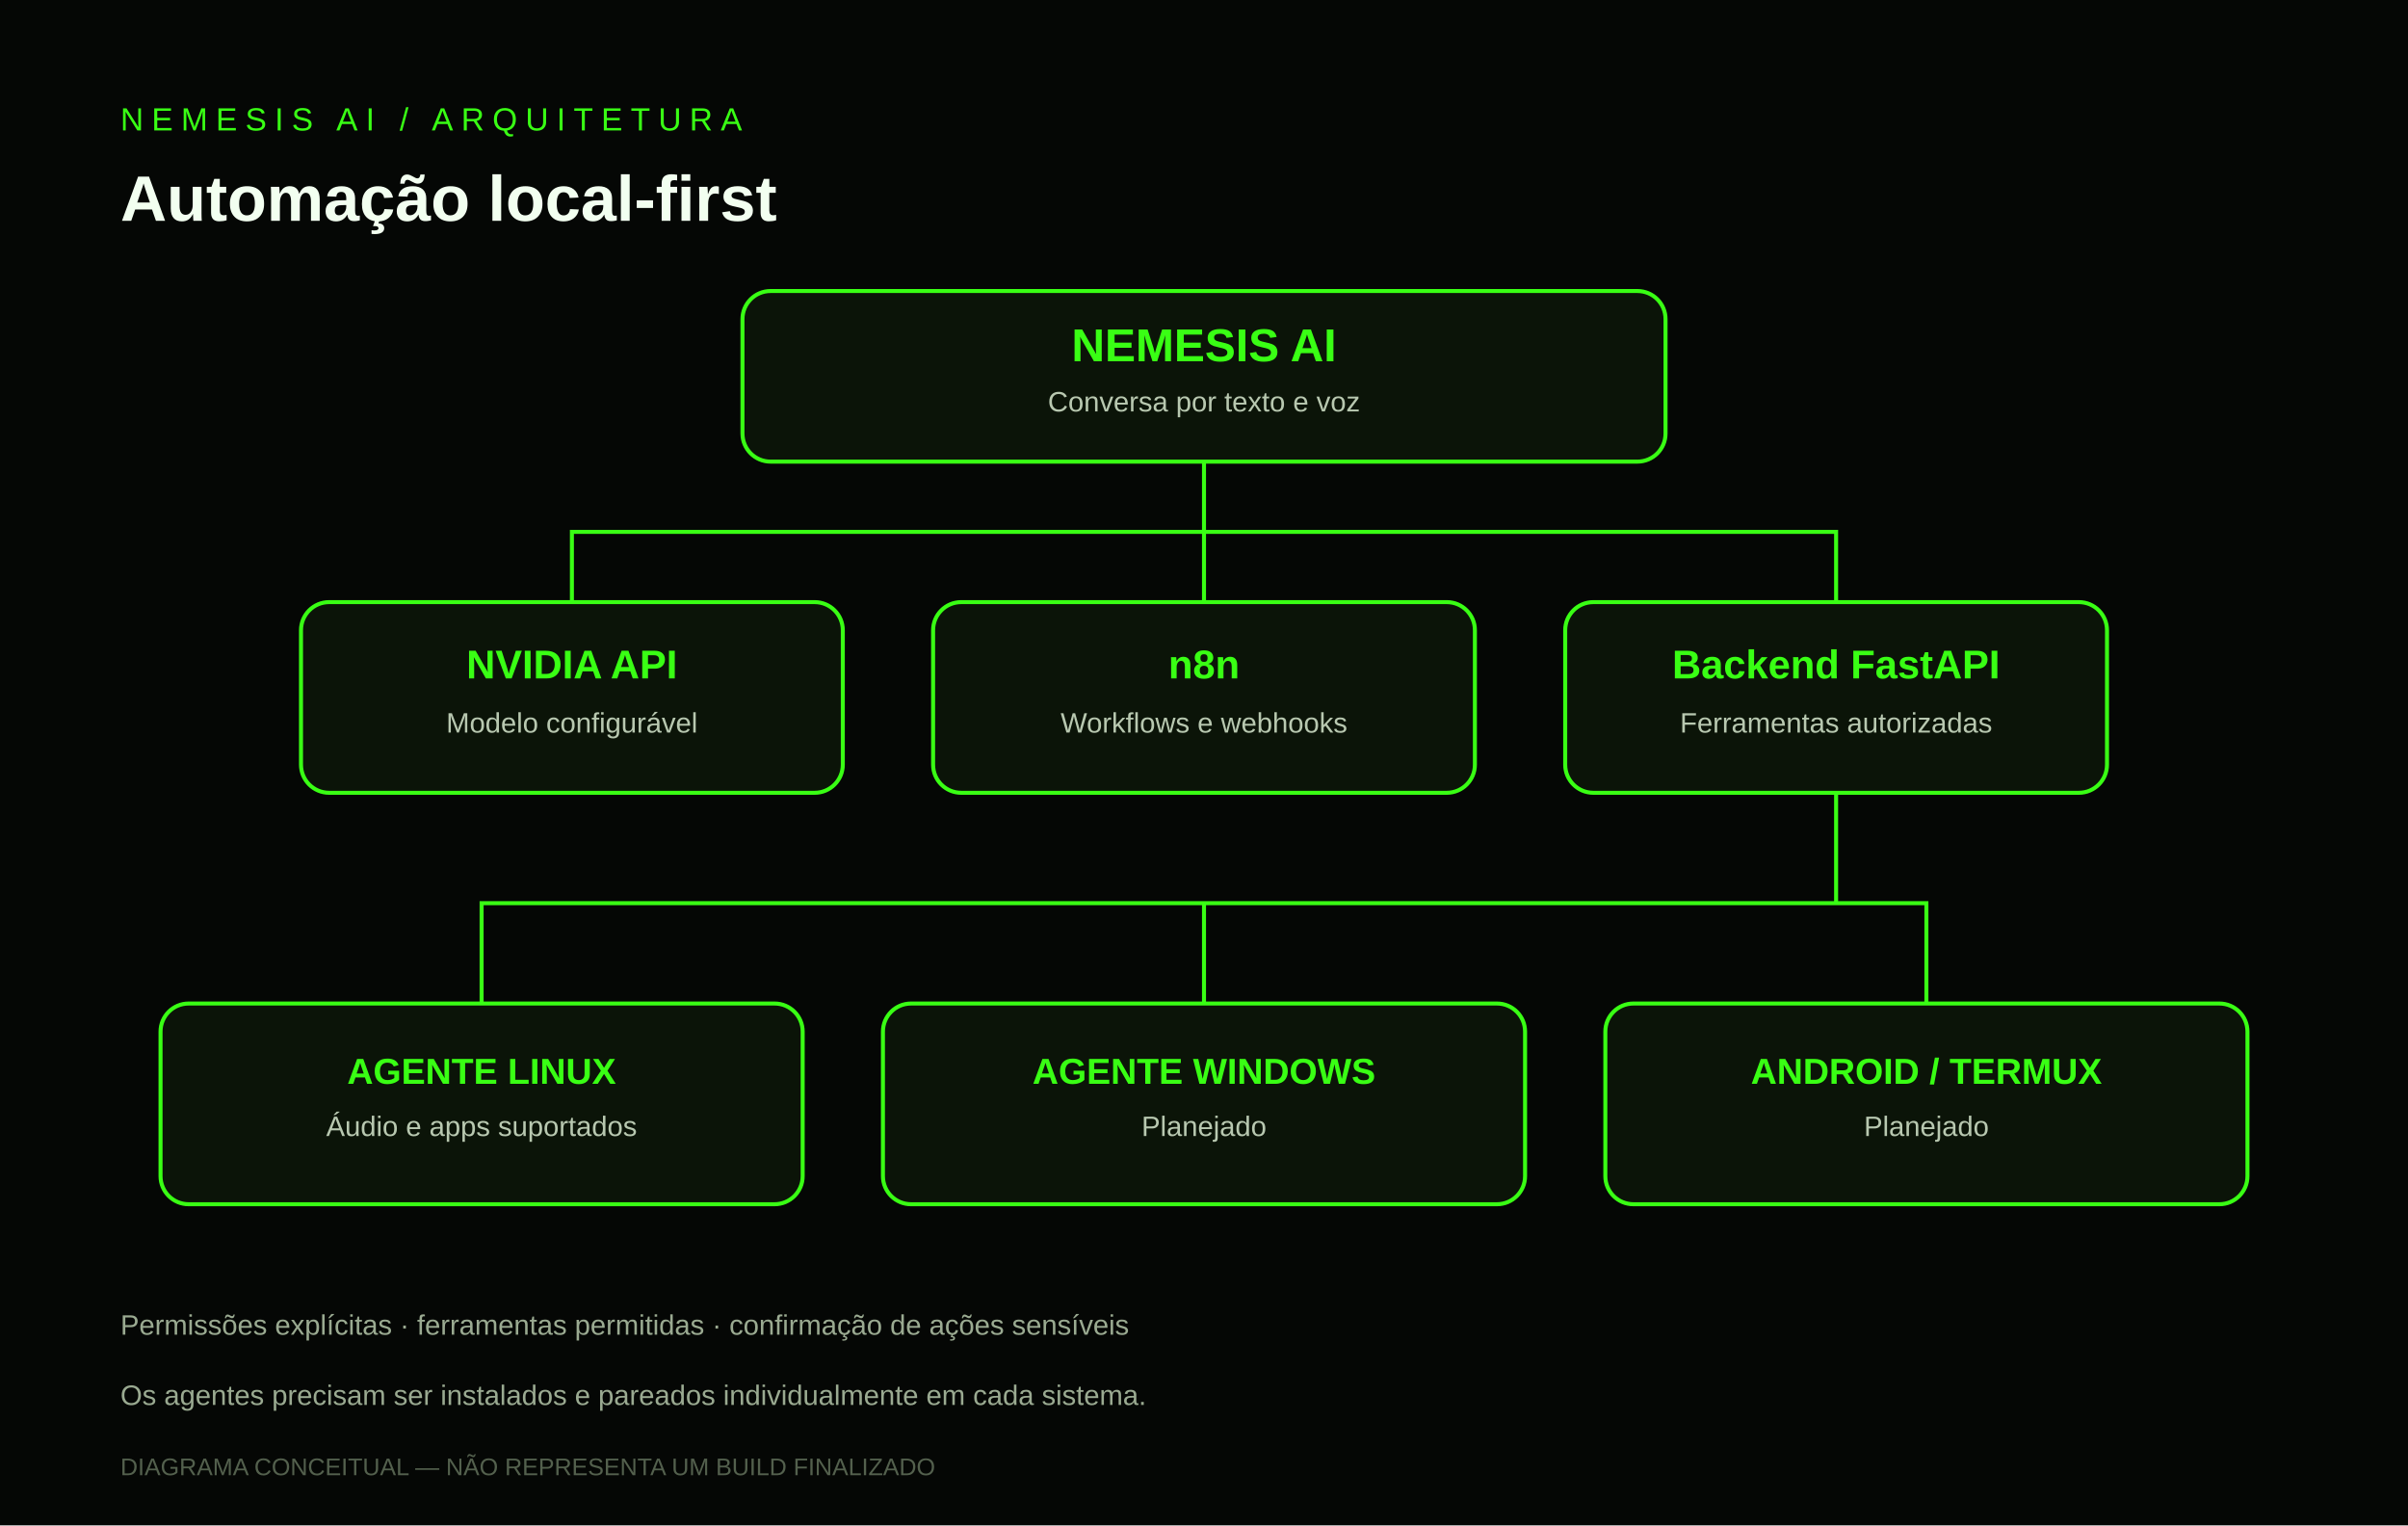
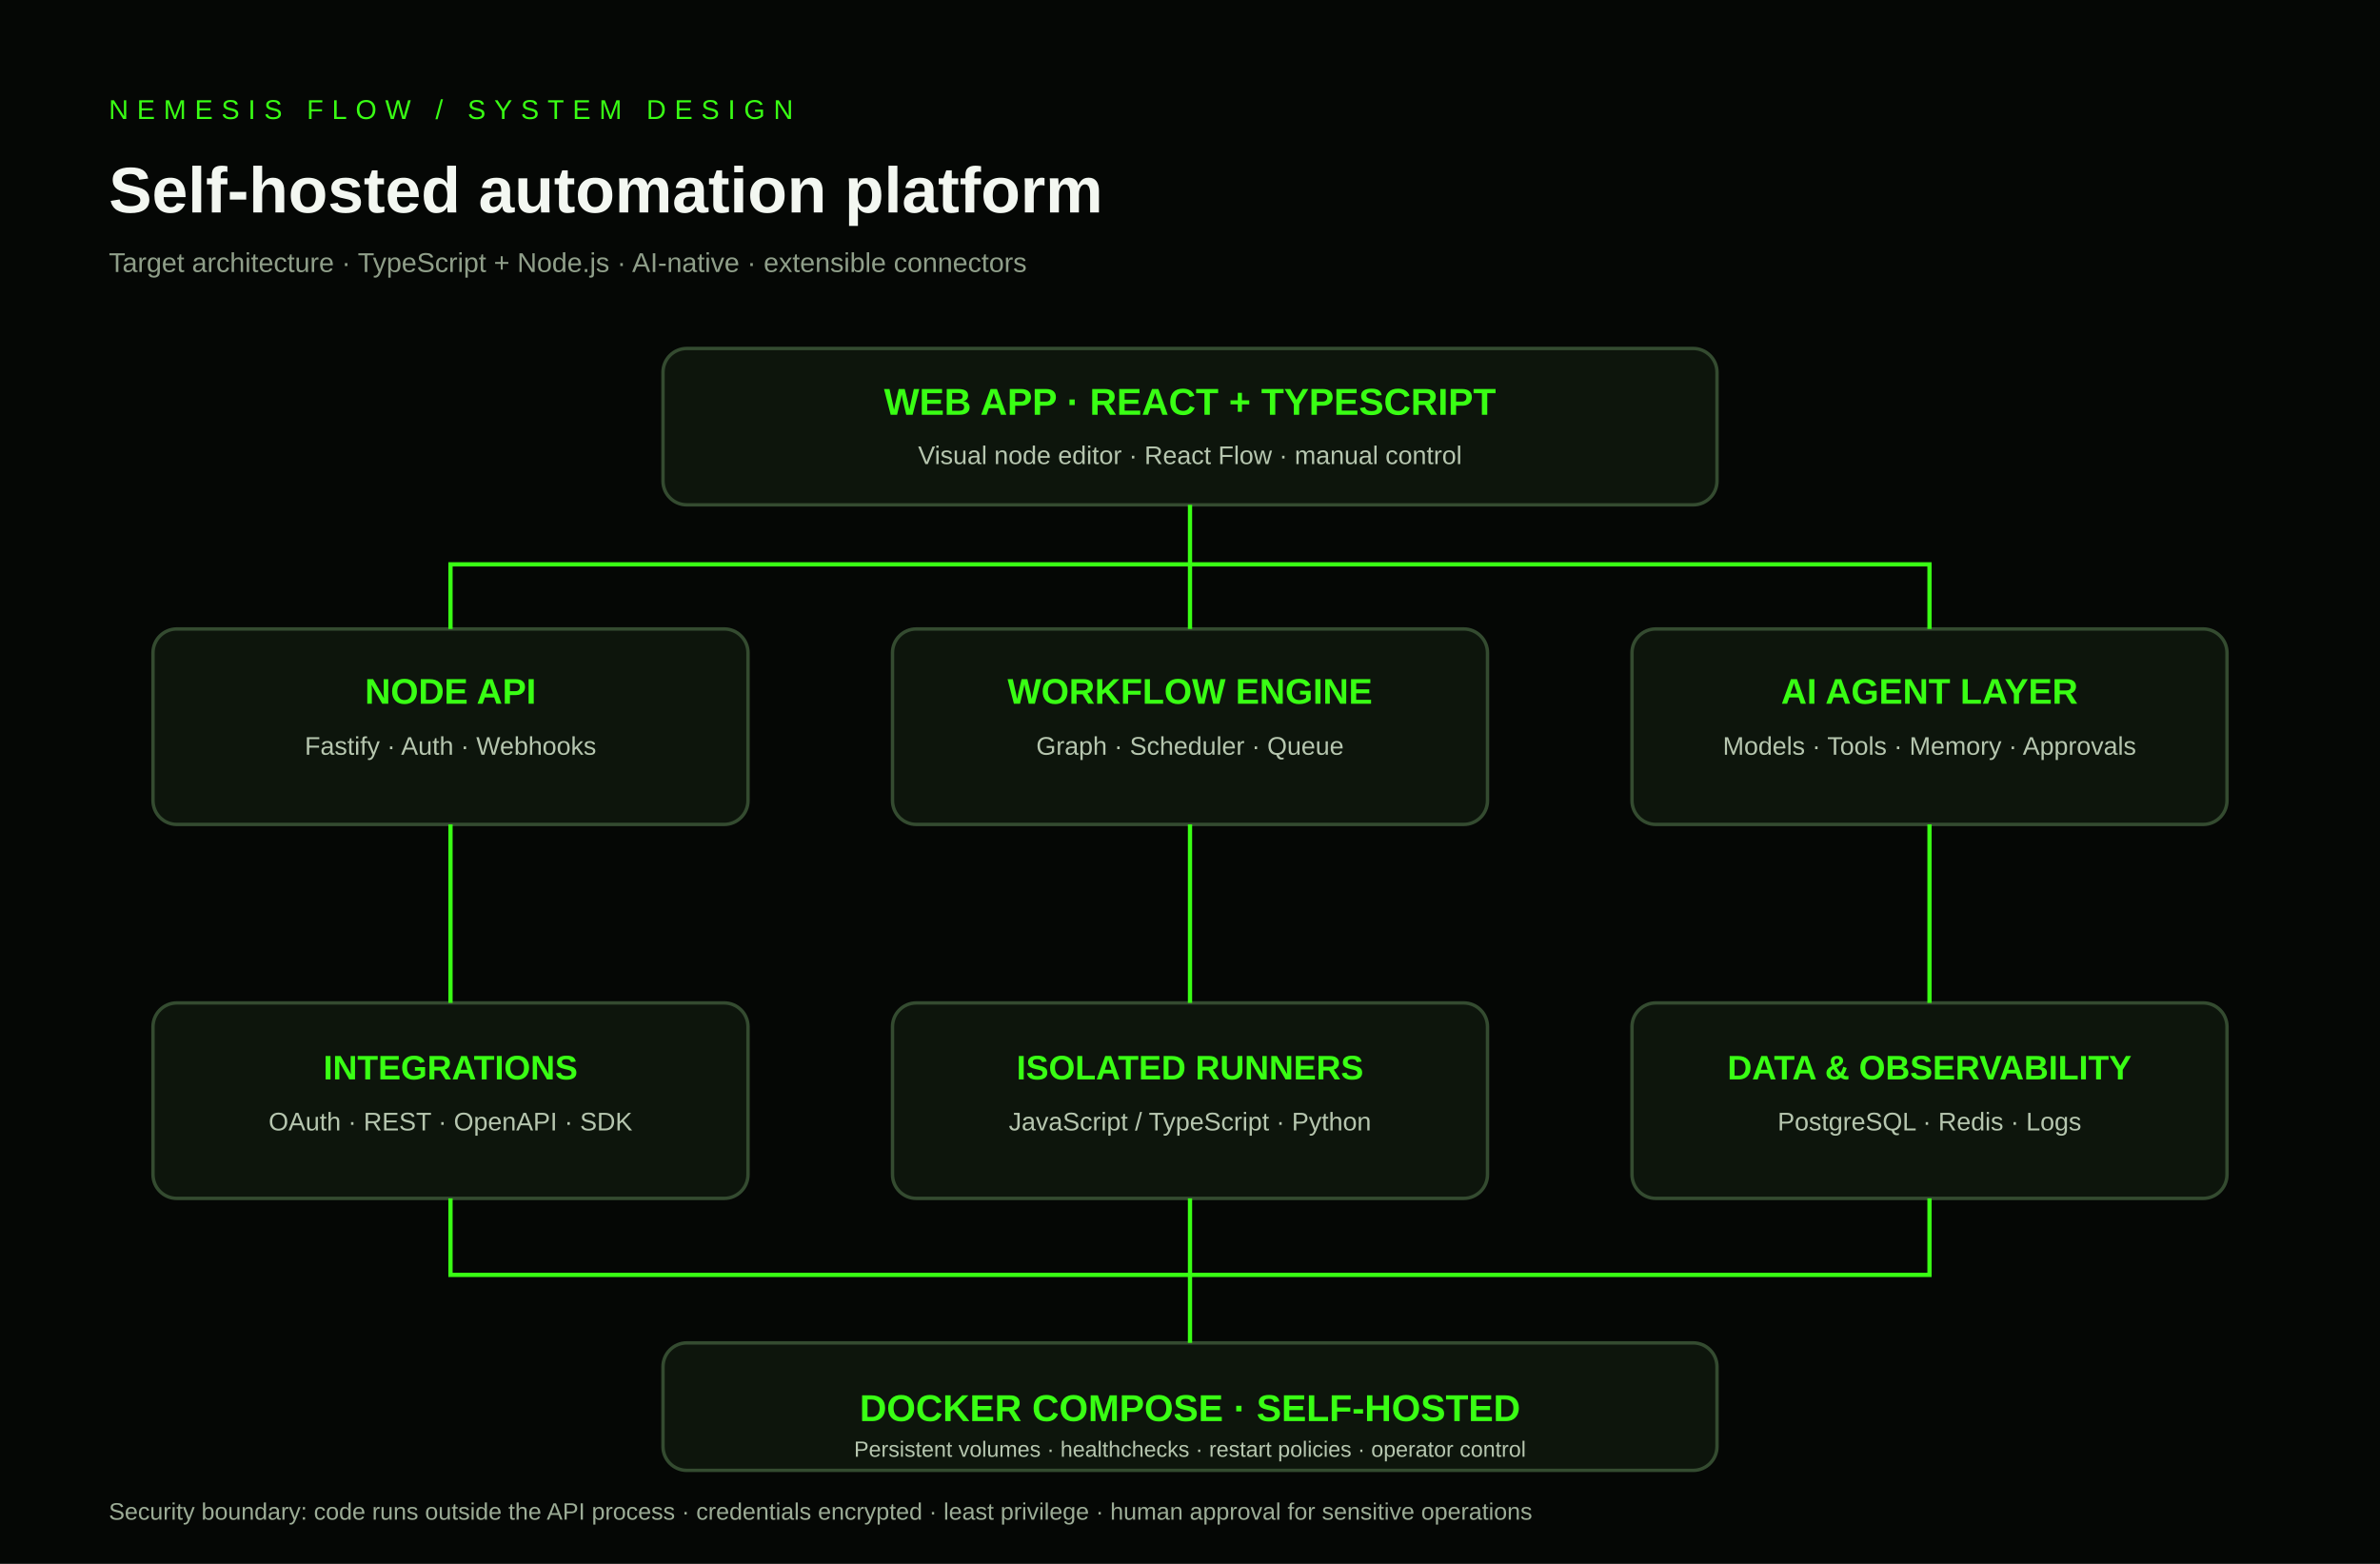
- <svg xmlns="http://www.w3.org/2000/svg" width="1200" height="760" viewBox="0 0 1200 760" role="img" aria-labelledby="title desc">
-   <rect width="1200" height="760" fill="#050705" />
-   <g font-family="Arial,Helvetica,sans-serif" fill="#f2fff0">
-     <text x="60" y="65" fill="#39ff14" font-size="16" letter-spacing="4">NEMESIS AI / ARQUITETURA</text>
-     <text x="60" y="110" font-size="32" font-weight="700">Automação local-first</text>
-     <g stroke="#39ff14" stroke-width="2" fill="#0b1408">
-       <rect x="370" y="145" width="460" height="85" rx="14" />
-       <rect x="150" y="300" width="270" height="95" rx="14" />
-       <rect x="465" y="300" width="270" height="95" rx="14" />
-       <rect x="780" y="300" width="270" height="95" rx="14" />
-       <rect x="80" y="500" width="320" height="100" rx="14" />
-       <rect x="440" y="500" width="320" height="100" rx="14" />
-       <rect x="800" y="500" width="320" height="100" rx="14" />
+ <svg xmlns="http://www.w3.org/2000/svg" width="1400" height="920" viewBox="0 0 1400 920" role="img" aria-labelledby="title desc">
+   <rect width="1400" height="920" fill="#050705" />
+   <g font-family="Arial,Helvetica,sans-serif">
+     <text x="64" y="70" fill="#39ff14" font-size="16" letter-spacing="5">NEMESIS FLOW / SYSTEM DESIGN</text>
+     <text x="64" y="125" fill="#f3f7f1" font-size="38" font-weight="700">Self-hosted automation platform</text>
+     <text x="64" y="160" fill="#8f9e89" font-size="16">Target architecture · TypeScript + Node.js · AI-native · extensible connectors</text>
+     <g stroke="#344b30" stroke-width="2" fill="#0d150c">
+       <rect x="390" y="205" width="620" height="92" rx="14" />
+       <rect x="90" y="370" width="350" height="115" rx="14" />
+       <rect x="525" y="370" width="350" height="115" rx="14" />
+       <rect x="960" y="370" width="350" height="115" rx="14" />
+       <rect x="90" y="590" width="350" height="115" rx="14" />
+       <rect x="525" y="590" width="350" height="115" rx="14" />
+       <rect x="960" y="590" width="350" height="115" rx="14" />
+       <rect x="390" y="790" width="620" height="75" rx="14" />
    </g>
    <g text-anchor="middle">
-       <text x="600" y="180" fill="#39ff14" font-size="23" font-weight="700">NEMESIS AI</text>
-       <text x="600" y="205" fill="#b8c8b0" font-size="14">Conversa por texto e voz</text>
-       <text x="285" y="338" fill="#39ff14" font-size="20" font-weight="700">NVIDIA API</text>
-       <text x="285" y="365" fill="#b8c8b0" font-size="14">Modelo configurável</text>
-       <text x="600" y="338" fill="#39ff14" font-size="20" font-weight="700">n8n</text>
-       <text x="600" y="365" fill="#b8c8b0" font-size="14">Workflows e webhooks</text>
-       <text x="915" y="338" fill="#39ff14" font-size="20" font-weight="700">Backend FastAPI</text>
-       <text x="915" y="365" fill="#b8c8b0" font-size="14">Ferramentas autorizadas</text>
-       <text x="240" y="540" fill="#39ff14" font-size="18" font-weight="700">AGENTE LINUX</text>
-       <text x="240" y="566" fill="#b8c8b0" font-size="14">Áudio e apps suportados</text>
-       <text x="600" y="540" fill="#39ff14" font-size="18" font-weight="700">AGENTE WINDOWS</text>
-       <text x="600" y="566" fill="#b8c8b0" font-size="14">Planejado</text>
-       <text x="960" y="540" fill="#39ff14" font-size="18" font-weight="700">ANDROID / TERMUX</text>
-       <text x="960" y="566" fill="#b8c8b0" font-size="14">Planejado</text>
+       <text x="700" y="244" fill="#39ff14" font-size="22" font-weight="700">WEB APP · REACT + TYPESCRIPT</text>
+       <text x="700" y="273" fill="#b6c6af" font-size="15">Visual node editor · React Flow · manual control</text>
+       <text x="265" y="414" fill="#39ff14" font-size="21" font-weight="700">NODE API</text>
+       <text x="265" y="444" fill="#b6c6af" font-size="15">Fastify · Auth · Webhooks</text>
+       <text x="700" y="414" fill="#39ff14" font-size="21" font-weight="700">WORKFLOW ENGINE</text>
+       <text x="700" y="444" fill="#b6c6af" font-size="15">Graph · Scheduler · Queue</text>
+       <text x="1135" y="414" fill="#39ff14" font-size="21" font-weight="700">AI AGENT LAYER</text>
+       <text x="1135" y="444" fill="#b6c6af" font-size="15">Models · Tools · Memory · Approvals</text>
+       <text x="265" y="635" fill="#39ff14" font-size="20" font-weight="700">INTEGRATIONS</text>
+       <text x="265" y="665" fill="#b6c6af" font-size="15">OAuth · REST · OpenAPI · SDK</text>
+       <text x="700" y="635" fill="#39ff14" font-size="20" font-weight="700">ISOLATED RUNNERS</text>
+       <text x="700" y="665" fill="#b6c6af" font-size="15">JavaScript / TypeScript · Python</text>
+       <text x="1135" y="635" fill="#39ff14" font-size="20" font-weight="700">DATA &amp; OBSERVABILITY</text>
+       <text x="1135" y="665" fill="#b6c6af" font-size="15">PostgreSQL · Redis · Logs</text>
+       <text x="700" y="836" fill="#39ff14" font-size="22" font-weight="700">DOCKER COMPOSE · SELF-HOSTED</text>
+       <text x="700" y="857" fill="#b6c6af" font-size="13">Persistent volumes · healthchecks · restart policies · operator control</text>
    </g>
-     <g fill="none" stroke="#39ff14" stroke-width="2">
-       <path d="M600 230v35H285v35M600 265v35M600 265h315v35M915 395v55H240v50M915 450H600v50M915 450h45v50" />
+     <g fill="none" stroke="#39ff14" stroke-width="2.5">
+       <path d="M700 297v35H265v38M700 332v38M700 332h435v38" />
+       <path d="M265 485v55h0v50M700 485v105M1135 485v55h0v50" />
+       <path d="M265 705v45h435v40M700 705v85M1135 705v45H700" />
    </g>
-     <g fill="#9aaa91" font-size="14">
-       <text x="60" y="665">Permissões explícitas · ferramentas permitidas · confirmação de ações sensíveis</text>
-       <text x="60" y="700">Os agentes precisam ser instalados e pareados individualmente em cada sistema.</text>
-       <text x="60" y="735" fill="#53604d" font-size="12">DIAGRAMA CONCEITUAL — NÃO REPRESENTA UM BUILD FINALIZADO</text>
+     <g fill="#9cac96" font-size="14">
+       <text x="64" y="894">Security boundary: code runs outside the API process · credentials encrypted · least privilege · human approval for sensitive operations</text>
    </g>
  </g>
</svg>
